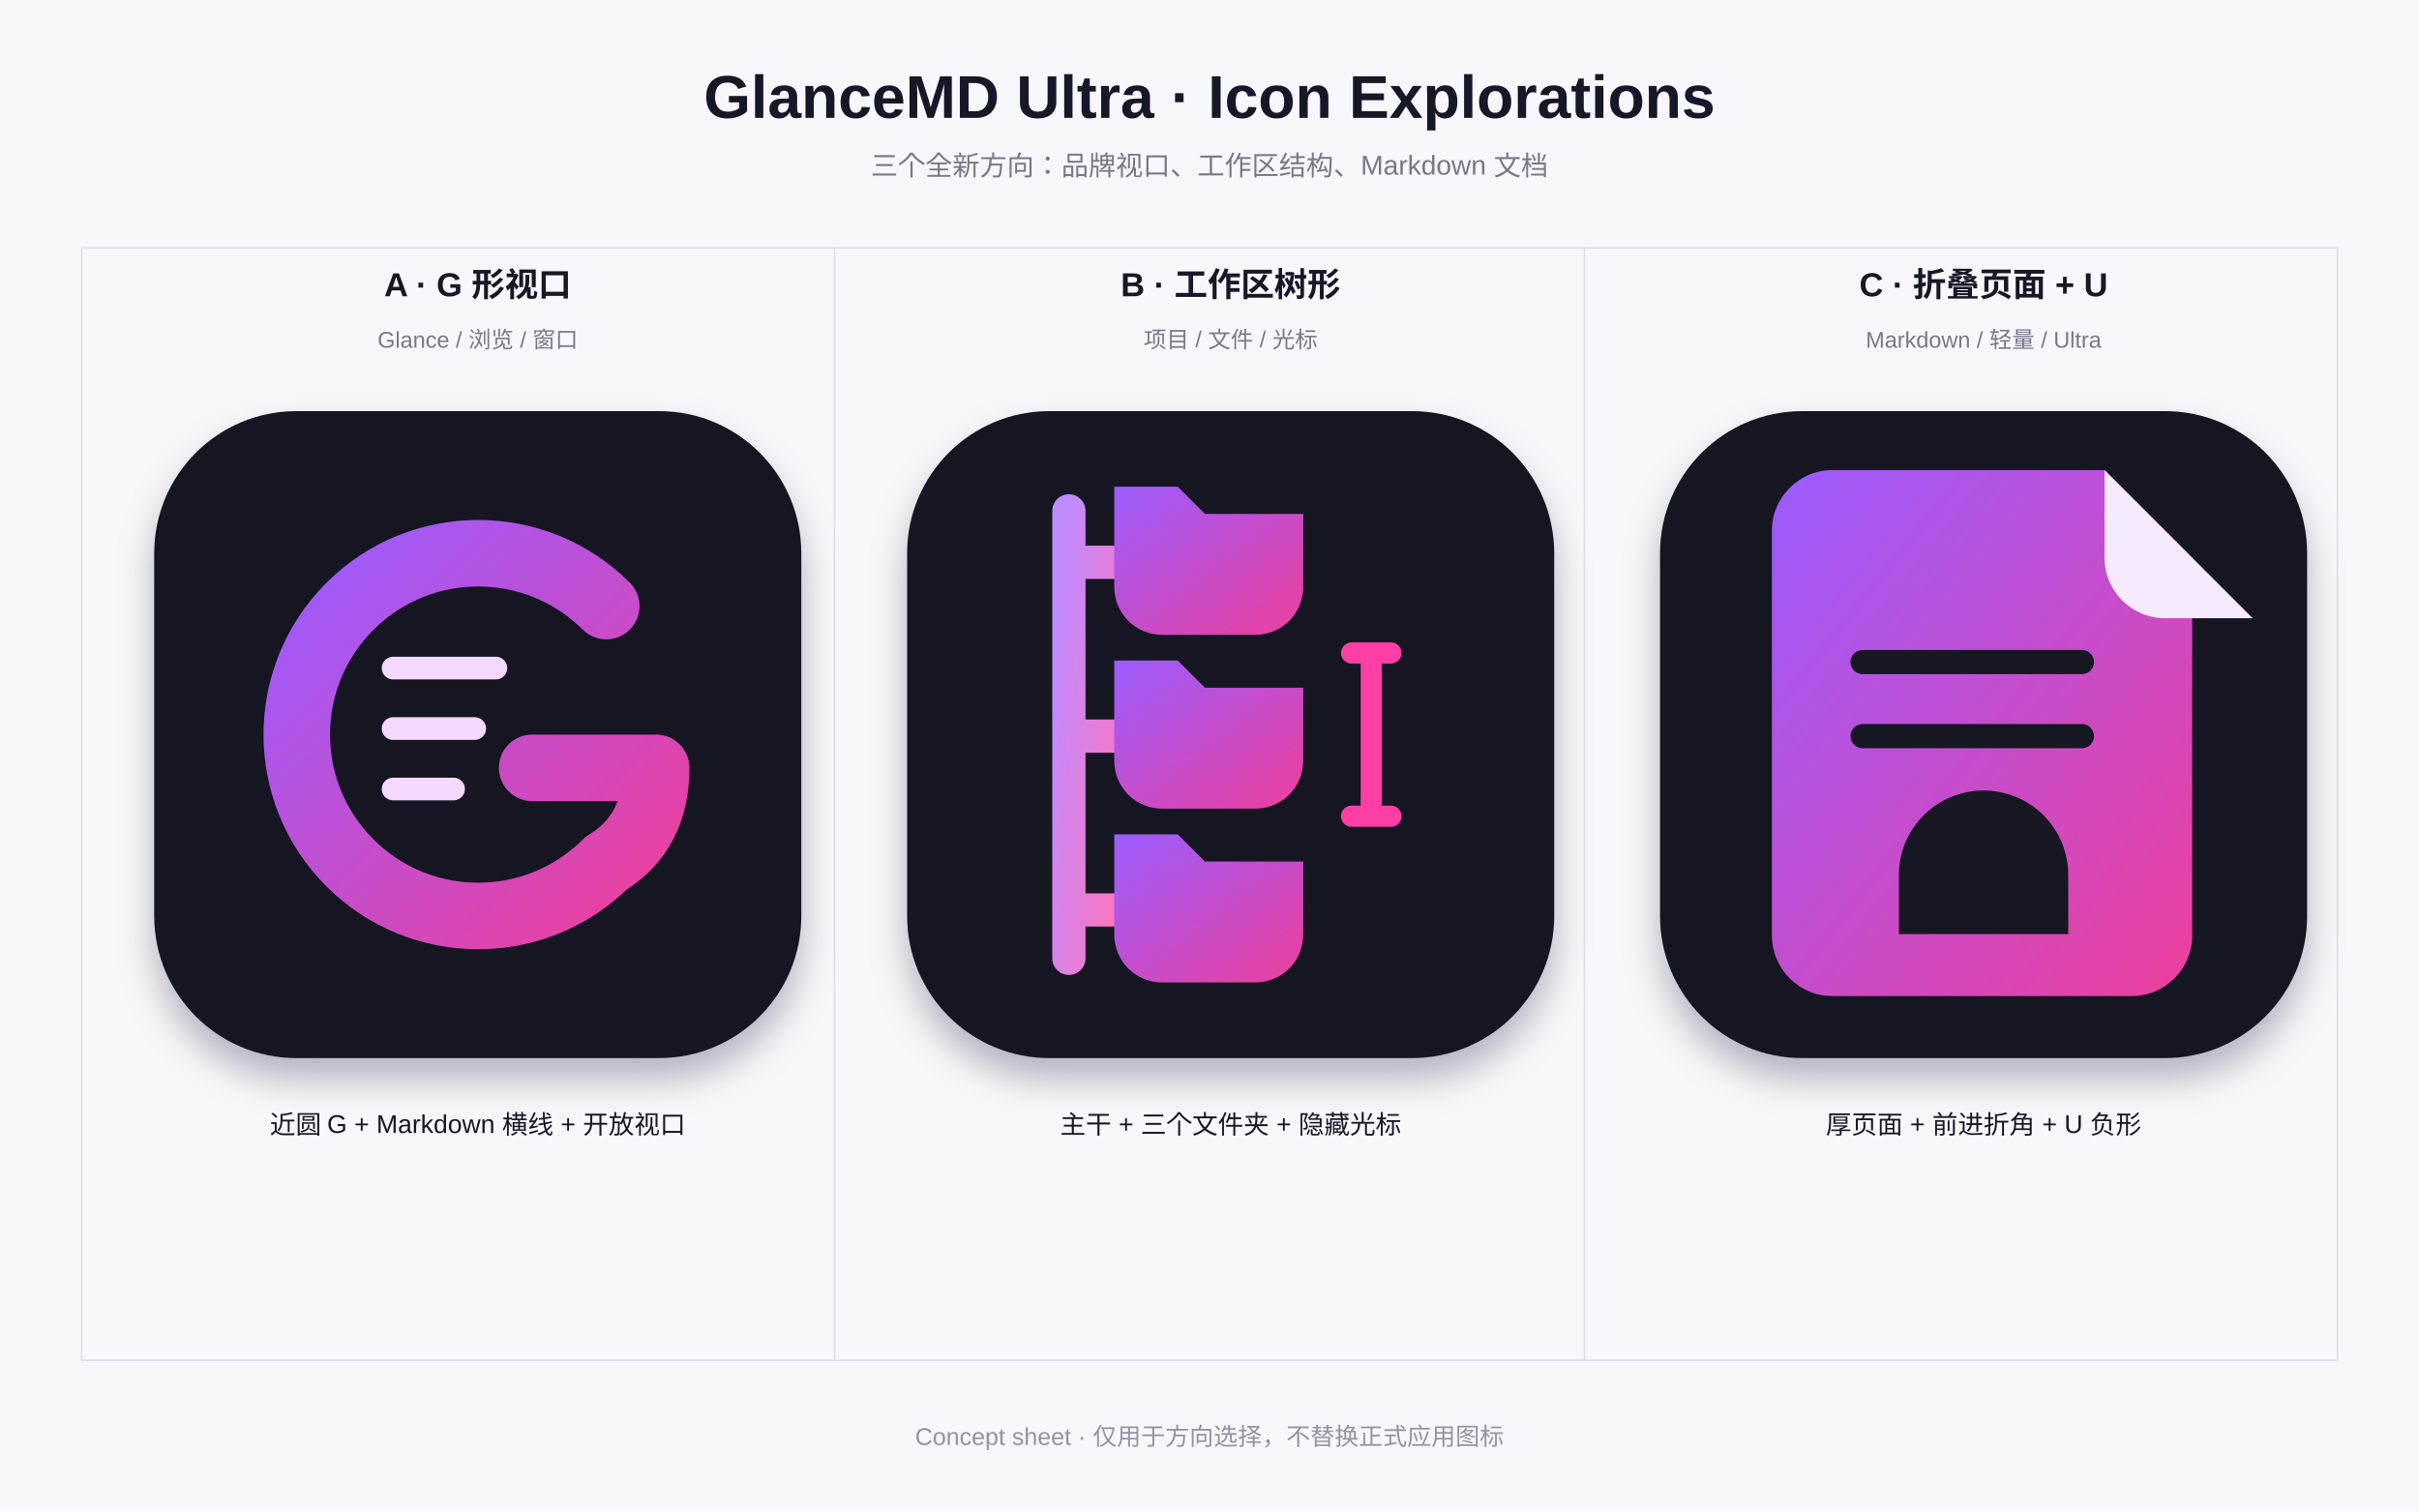
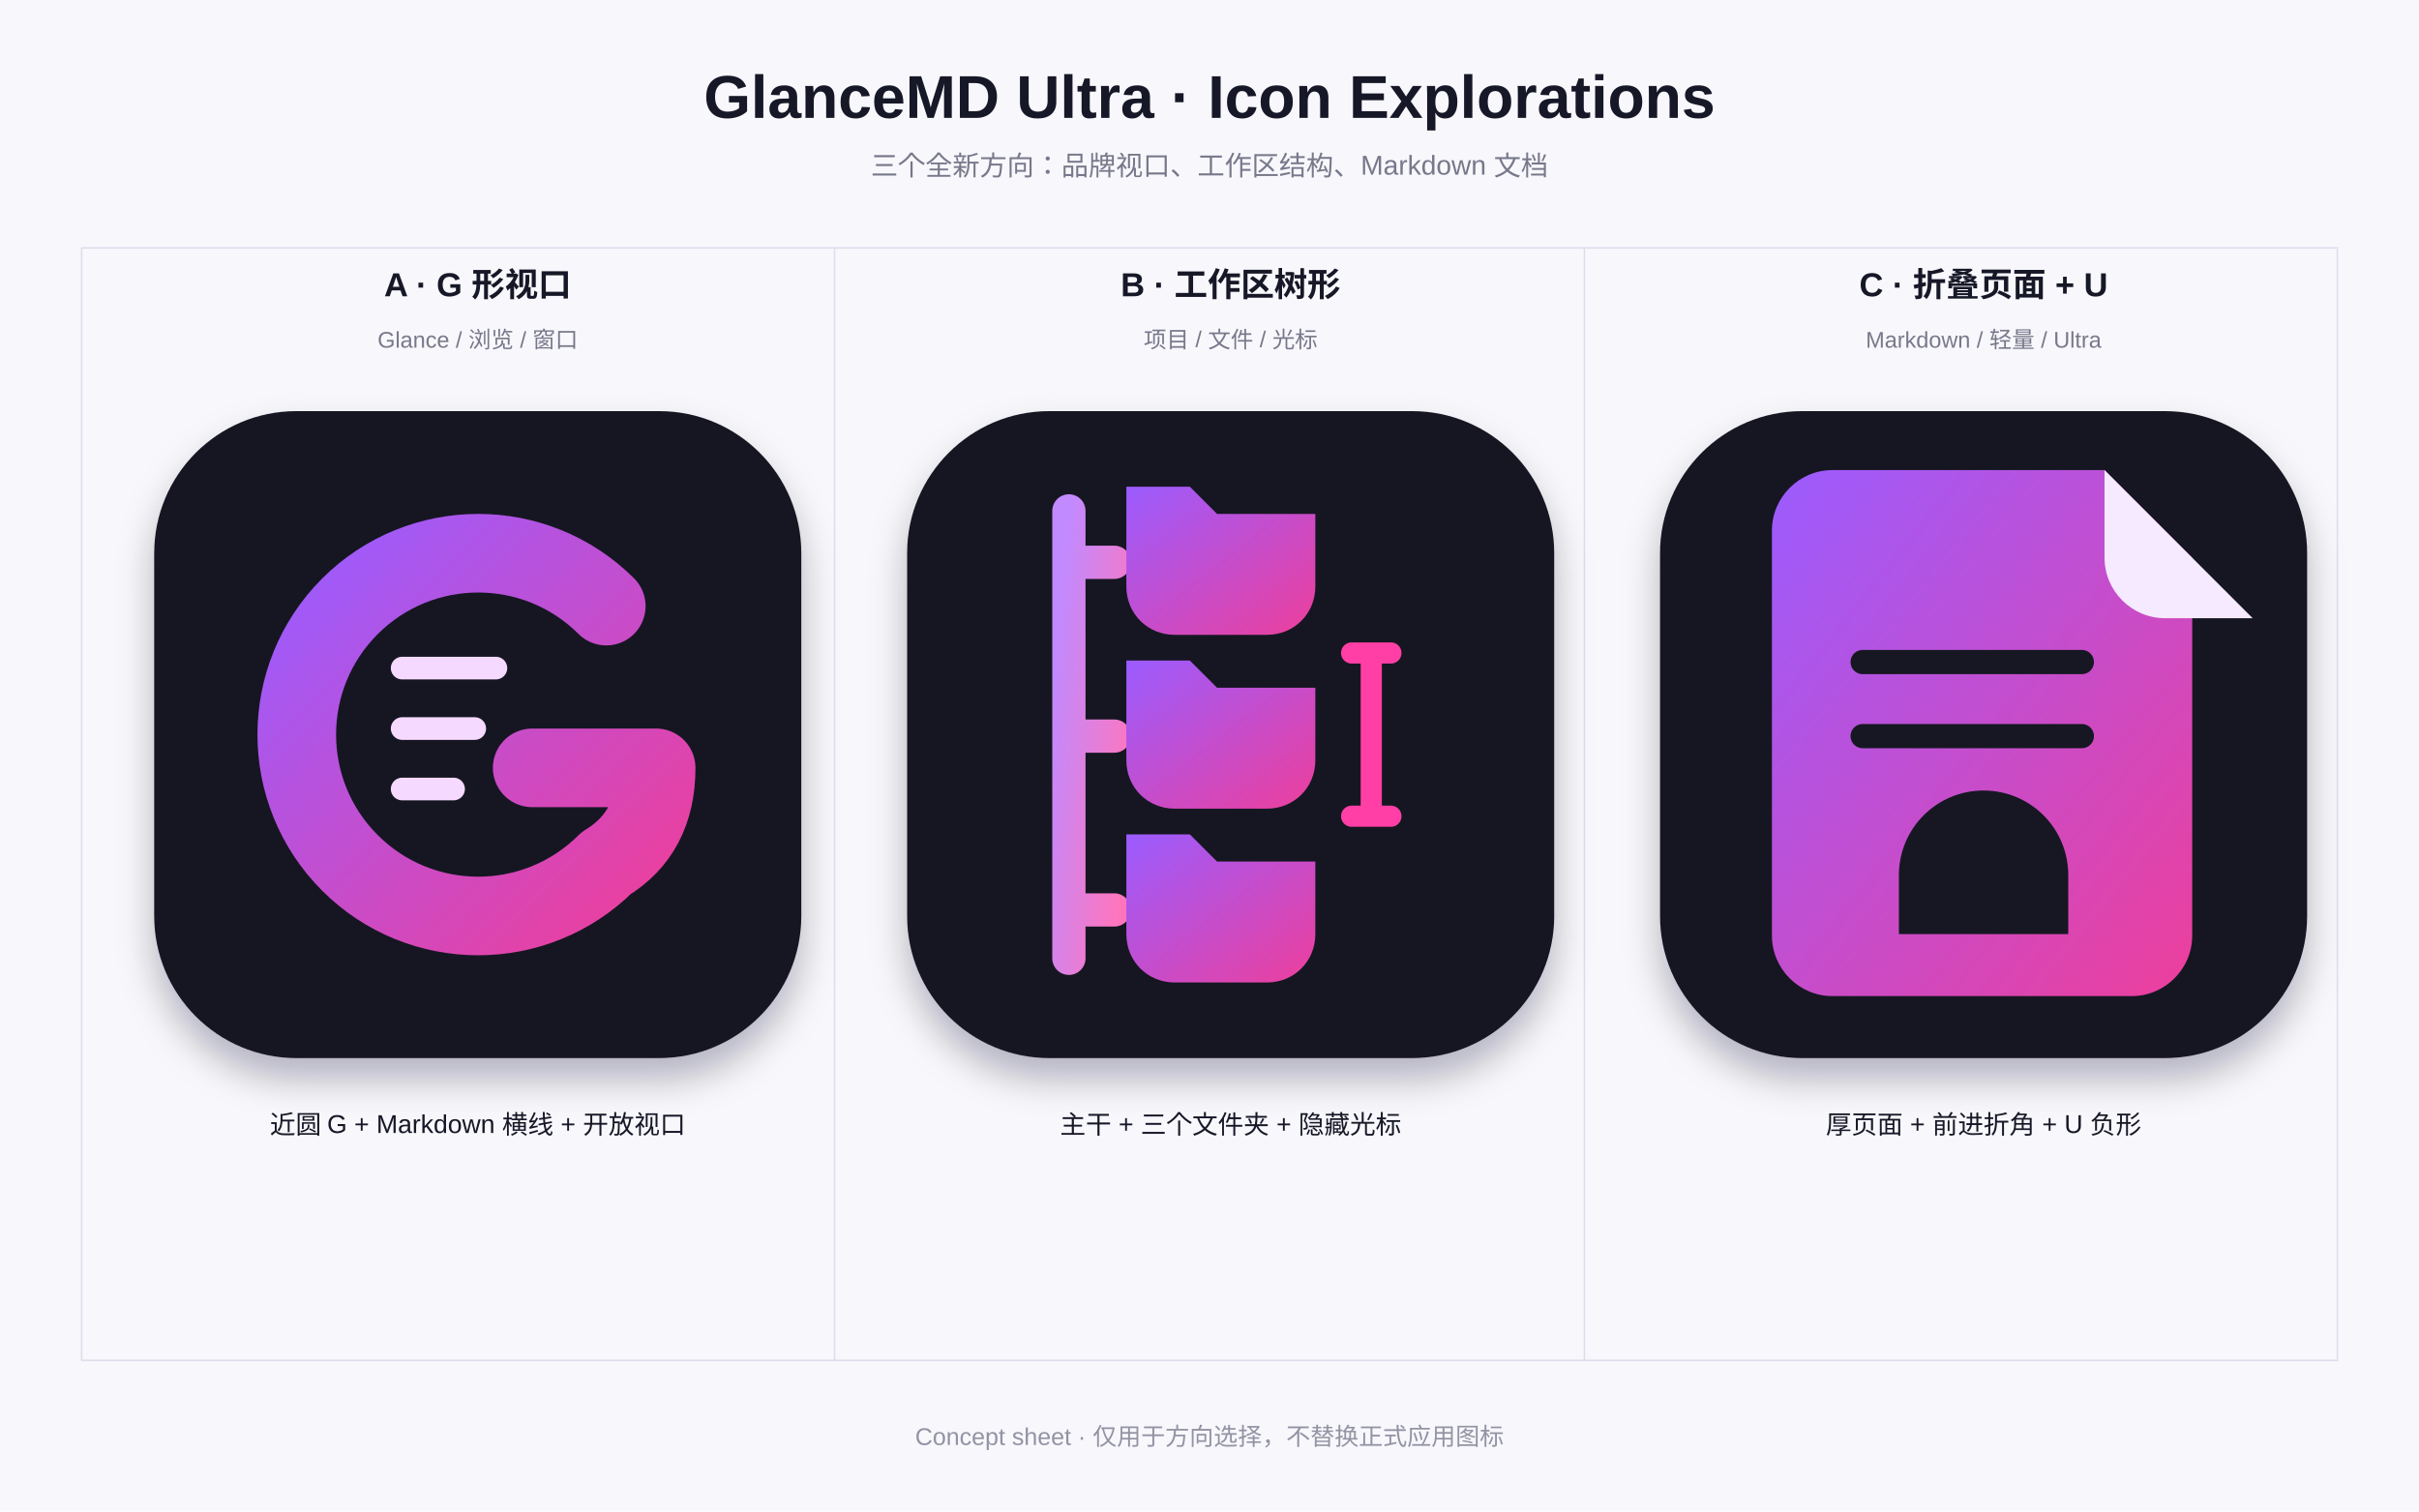
<svg xmlns="http://www.w3.org/2000/svg" viewBox="0 0 1600 1000" fill="none" role="img" aria-labelledby="title desc">
  <defs>
    <linearGradient id="accent" x1="0" y1="0" x2="1" y2="1">
      <stop offset="0" stop-color="#9b5cff" />
      <stop offset="1" stop-color="#ed3f9c" />
    </linearGradient>
    <linearGradient id="accentSoft" x1="0" y1="0" x2="1" y2="1">
      <stop offset="0" stop-color="#c18aff" />
      <stop offset="1" stop-color="#ff75bd" />
    </linearGradient>
    <filter id="cardShadow" x="-20%" y="-20%" width="140%" height="150%">
      <feDropShadow dx="0" dy="18" stdDeviation="18" flood-color="#272044" flood-opacity=".13" />
    </filter>
    <filter id="iconShadow" x="-25%" y="-25%" width="150%" height="150%">
      <feDropShadow dx="0" dy="14" stdDeviation="12" flood-color="#0b0b14" flood-opacity=".28" />
    </filter>
  </defs>
  <rect width="1600" height="1000" fill="#f8f7fc" />
  <text x="800" y="78" fill="#171827" font-family="Segoe UI, Arial, sans-serif" font-size="40" font-weight="700" text-anchor="middle">GlanceMD Ultra · Icon Explorations</text>
  <text x="800" y="116" fill="#77788a" font-family="Segoe UI, Arial, sans-serif" font-size="18" text-anchor="middle">三个全新方向：品牌视口、工作区结构、Markdown 文档</text>
  <g stroke="#deddea" stroke-width="1">
    <path d="M54 164H1546V900H54Z" />
    <path d="M552 164V900M1048 164V900" />
  </g>
  <g transform="translate(84 196)">
    <text x="232" y="0" fill="#171827" font-family="Segoe UI, Arial, sans-serif" font-size="22" font-weight="700" text-anchor="middle">A · G 形视口</text>
    <text x="232" y="34" fill="#77788a" font-family="Segoe UI, Arial, sans-serif" font-size="15" text-anchor="middle">Glance / 浏览 / 窗口</text>
    <rect x="18" y="76" width="428" height="428" rx="94" fill="#161722" filter="url(#iconShadow)" />
-     <path d="M317 205A120 120 0 1 0 317 375q33-20 33-63h-82" fill="none" stroke="url(#accent)" stroke-width="44" stroke-linecap="round" stroke-linejoin="round" />
+     <path d="M317 205A120 120 0 1 0 317 375q33-20 33-63h-82" fill="none" stroke="url(#accent)" stroke-width="52" stroke-linecap="round" stroke-linejoin="round" />
    <g stroke="#f6d9ff" stroke-width="15" stroke-linecap="round">
-       <path d="M176 246h68" />
-       <path d="M176 286h54" />
-       <path d="M176 326h40" />
+       <path d="M182 246h62" />
+       <path d="M182 286h48" />
+       <path d="M182 326h34" />
    </g>
    <text x="232" y="554" fill="#171827" font-family="Segoe UI, Arial, sans-serif" font-size="17" text-anchor="middle">近圆 G + Markdown 横线 + 开放视口</text>
  </g>
  <g transform="translate(582 196)">
    <text x="232" y="0" fill="#171827" font-family="Segoe UI, Arial, sans-serif" font-size="22" font-weight="700" text-anchor="middle">B · 工作区树形</text>
    <text x="232" y="34" fill="#77788a" font-family="Segoe UI, Arial, sans-serif" font-size="15" text-anchor="middle">项目 / 文件 / 光标</text>
    <rect x="18" y="76" width="428" height="428" rx="94" fill="#161722" filter="url(#iconShadow)" />
    <g transform="translate(-6 0)">
      <path d="M131 142v296M131 176h30M131 291h30M131 406h30" stroke="url(#accentSoft)" stroke-width="22" stroke-linecap="round" />
-       <g fill="url(#accent)">
+       <g fill="url(#accent)" transform="translate(8 0)">
        <path d="M161 126h42l18 18h65v48c0 18-14 32-32 32h-61c-18 0-32-14-32-32Z" />
        <path d="M161 241h42l18 18h65v48c0 18-14 32-32 32h-61c-18 0-32-14-32-32Z" />
        <path d="M161 356h42l18 18h65v48c0 18-14 32-32 32h-61c-18 0-32-14-32-32Z" />
      </g>
      <path d="M331 236v108M318 236h26M318 344h26" stroke="#ff3fa5" stroke-width="14" stroke-linecap="round" />
    </g>
    <text x="232" y="554" fill="#171827" font-family="Segoe UI, Arial, sans-serif" font-size="17" text-anchor="middle">主干 + 三个文件夹 + 隐藏光标</text>
  </g>
  <g transform="translate(1080 196)">
    <text x="232" y="0" fill="#171827" font-family="Segoe UI, Arial, sans-serif" font-size="22" font-weight="700" text-anchor="middle">C · 折叠页面 + U</text>
    <text x="232" y="34" fill="#77788a" font-family="Segoe UI, Arial, sans-serif" font-size="15" text-anchor="middle">Markdown / 轻量 / Ultra</text>
    <rect x="18" y="76" width="428" height="428" rx="94" fill="#161722" filter="url(#iconShadow)" />
    <path d="M92 155c0-22 18-40 40-40h180l58 58v250c0 22-18 40-40 40H132c-22 0-40-18-40-40Z" fill="url(#accent)" />
    <path d="M312 115v58c0 22 18 40 40 40h58Z" fill="#f5eaff" />
    <g stroke="#161722" stroke-width="16" stroke-linecap="round">
      <path d="M152 242h145" />
      <path d="M152 291h145" />
    </g>
    <path d="M176 422v-39c0-31 25-56 56-56s56 25 56 56v39" fill="#161722" />
    <text x="232" y="554" fill="#171827" font-family="Segoe UI, Arial, sans-serif" font-size="17" text-anchor="middle">厚页面 + 前进折角 + U 负形</text>
  </g>
  <text x="800" y="956" fill="#9293a3" font-family="Segoe UI, Arial, sans-serif" font-size="16" text-anchor="middle">Concept sheet · 仅用于方向选择，不替换正式应用图标</text>
</svg>
